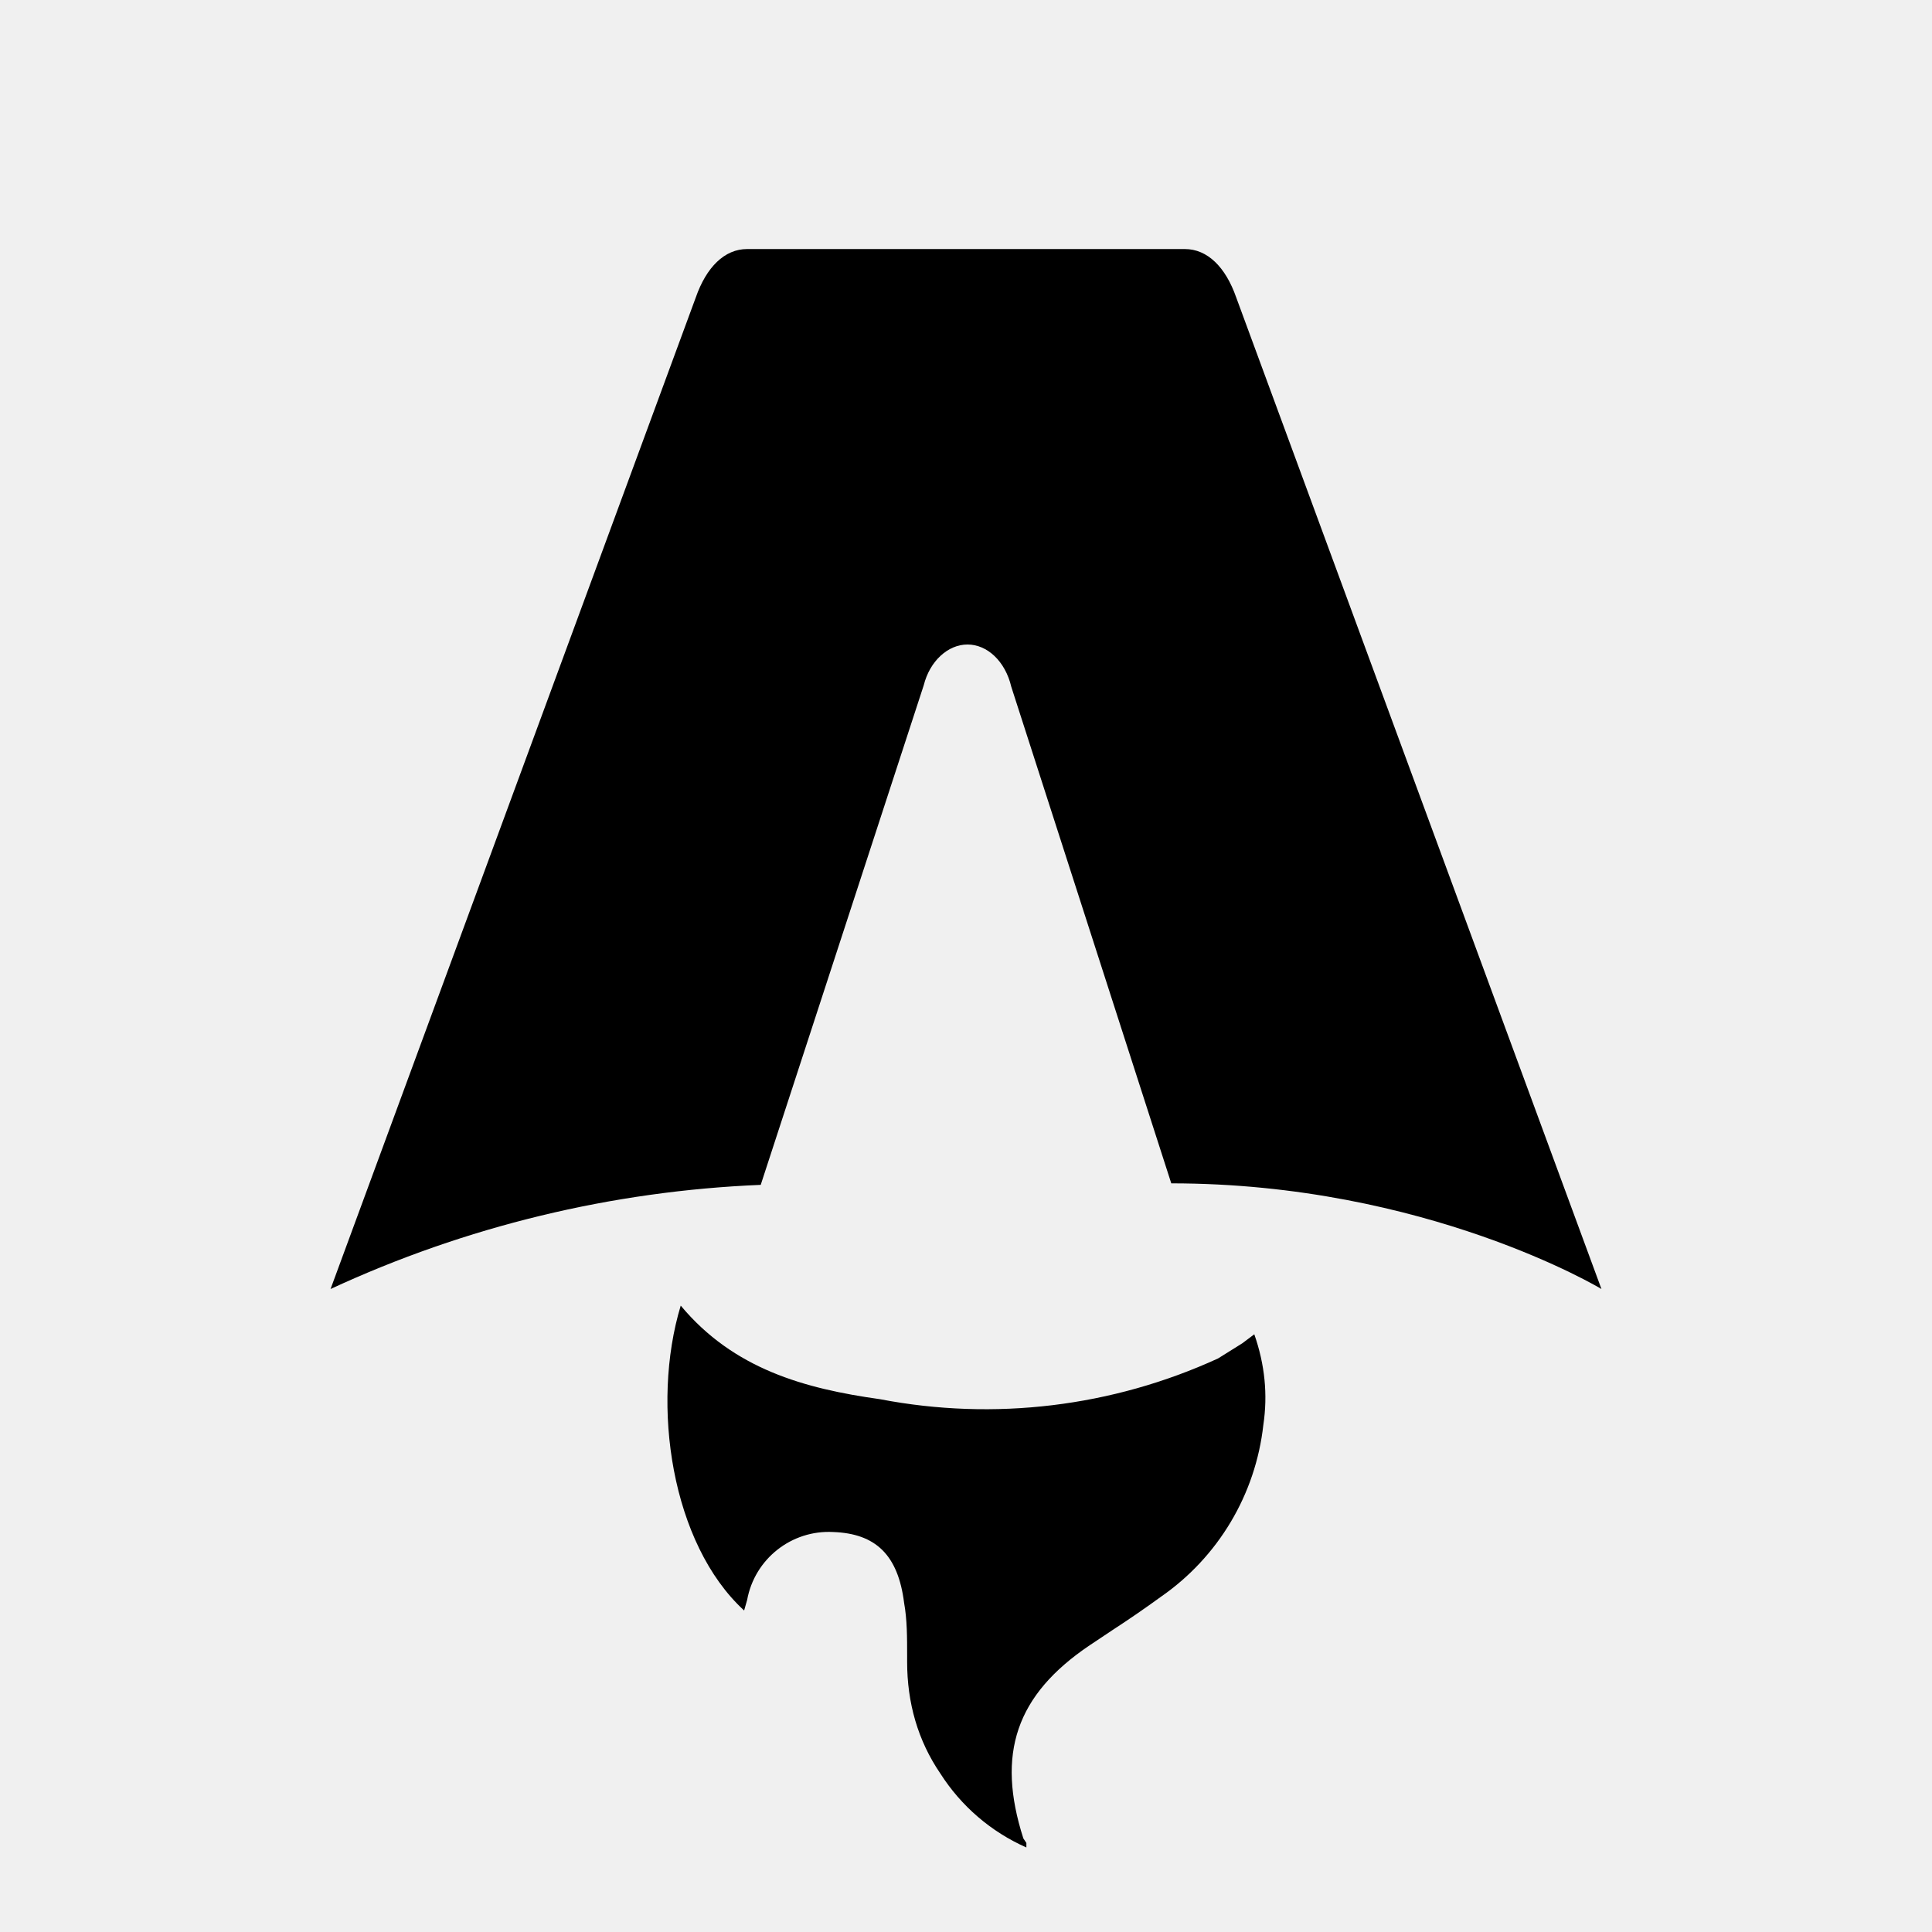
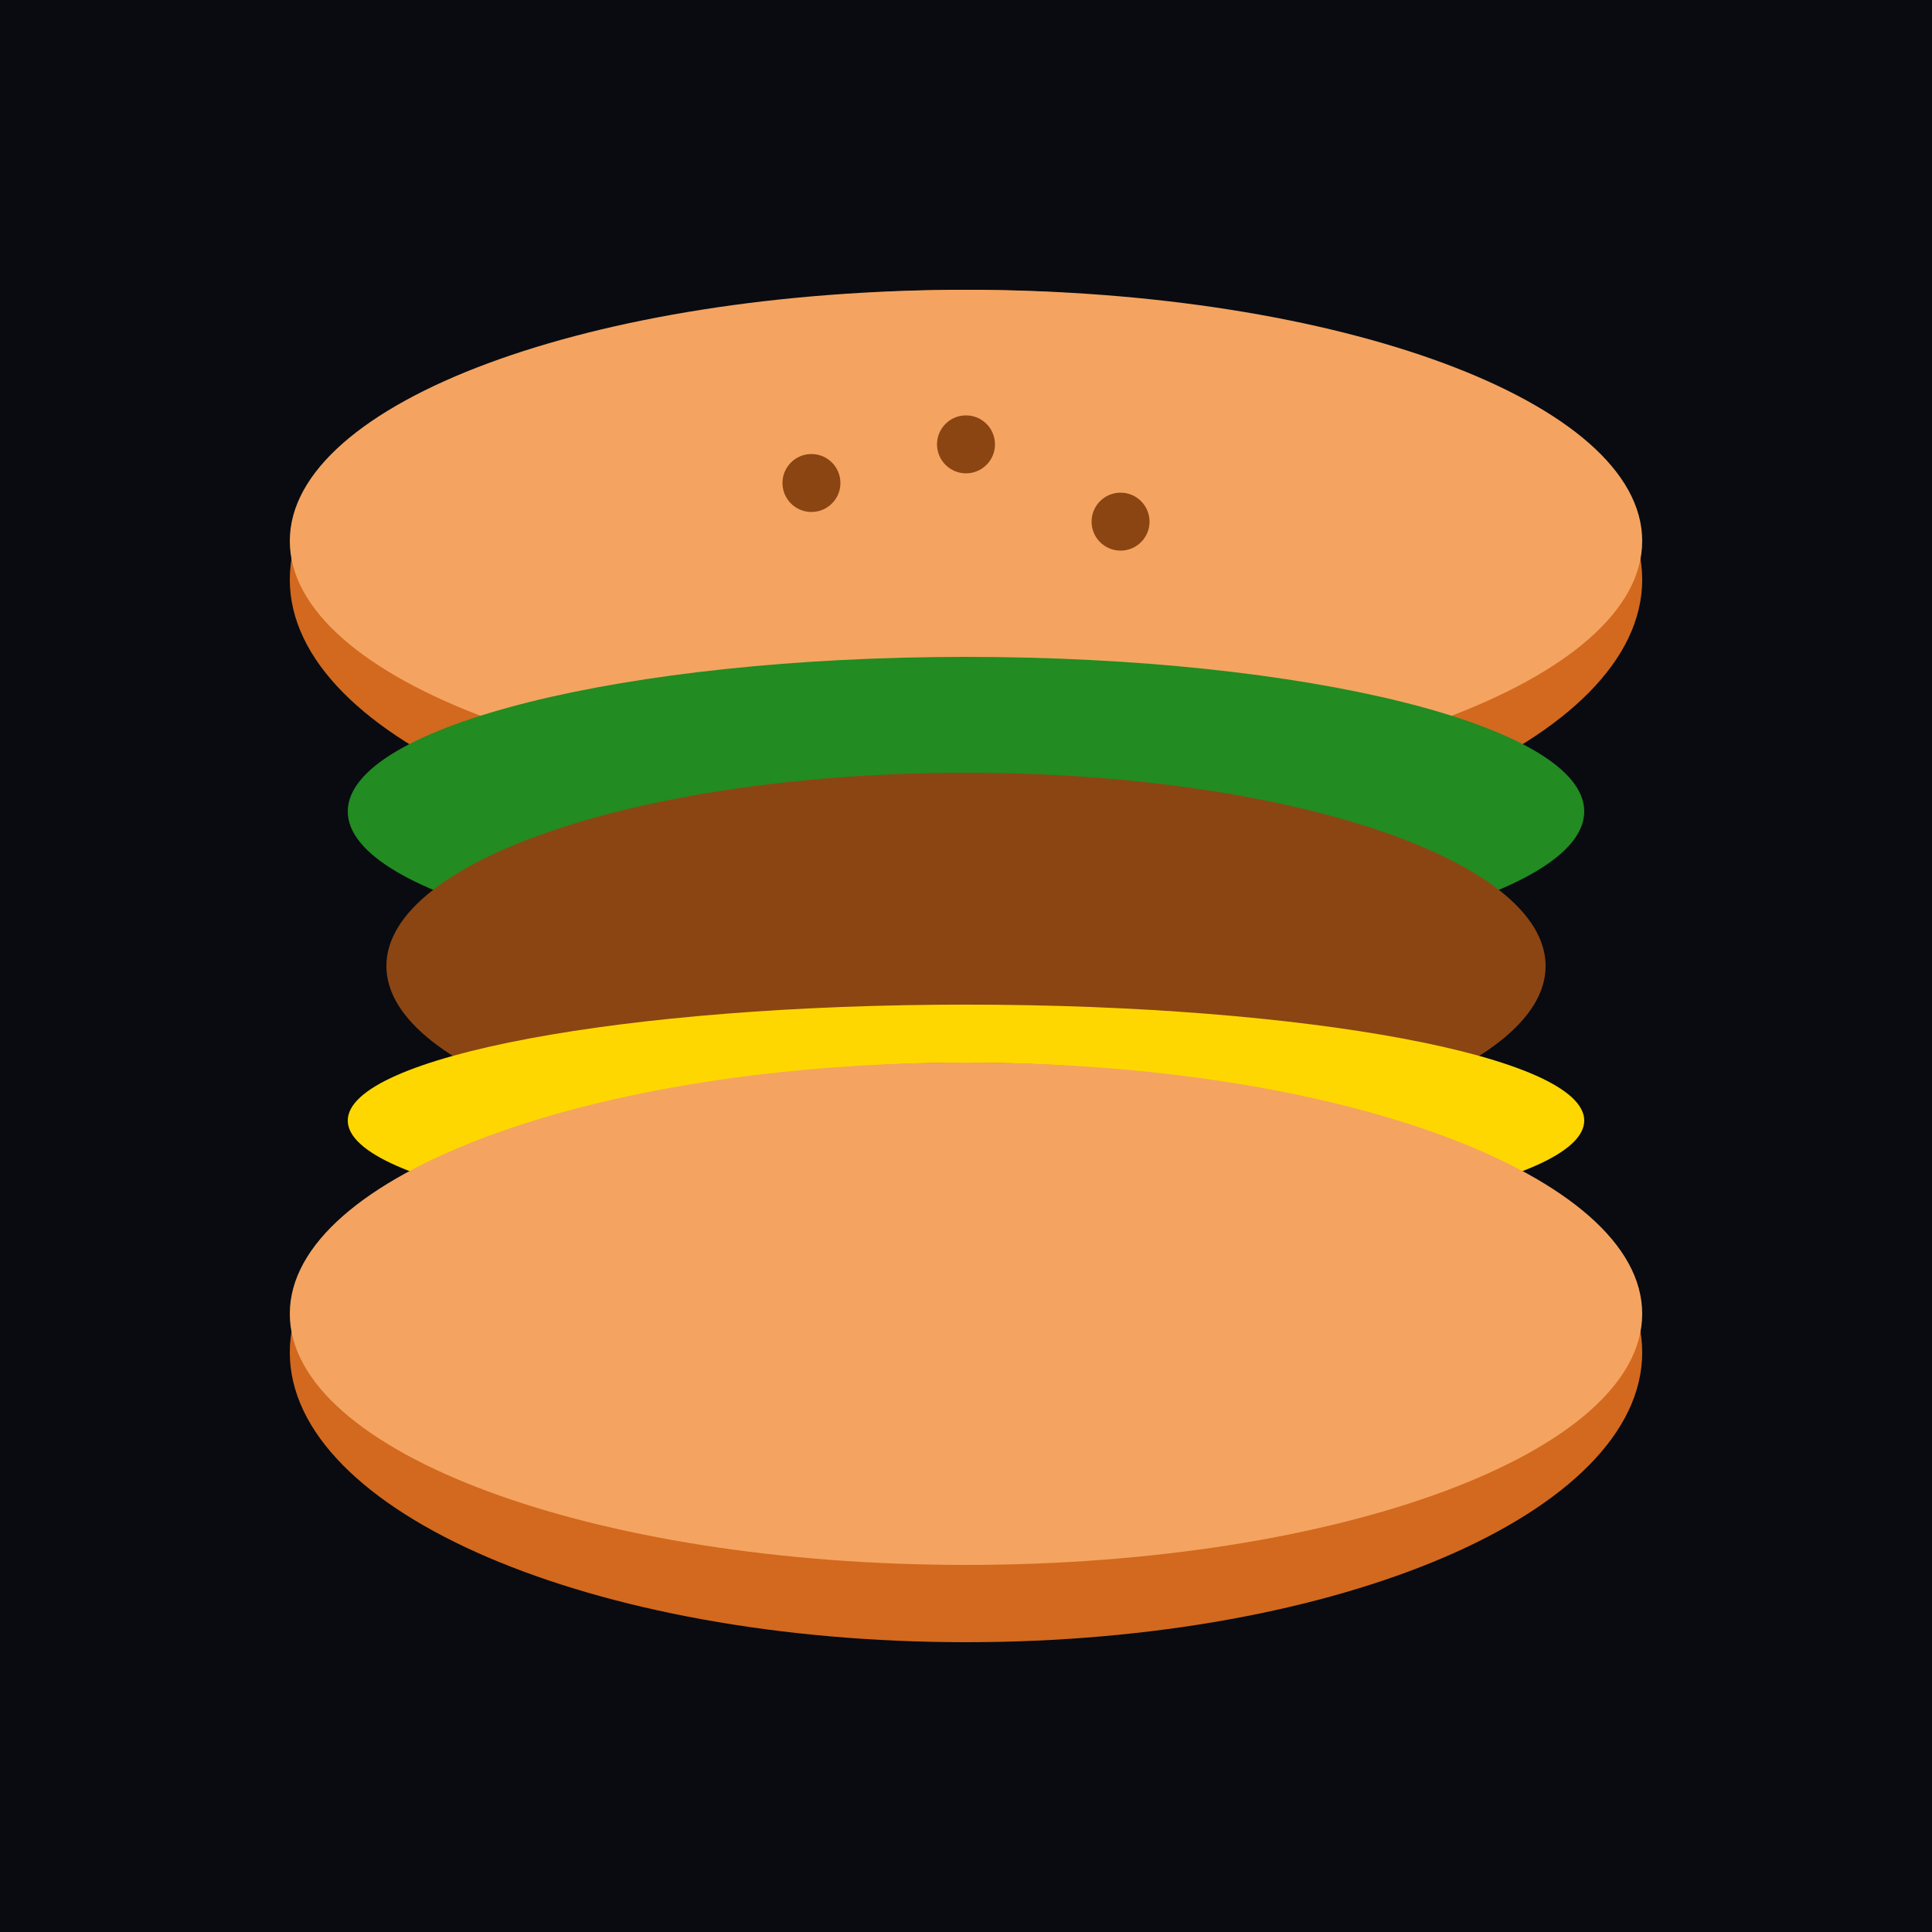
- <svg xmlns="http://www.w3.org/2000/svg" fill="none" viewBox="0 0 128 128">
-   <path d="M50.4 78.5a75.1 75.1 0 0 0-28.5 6.9l24.2-65.7c.7-2 1.9-3.2 3.4-3.2h29c1.5 0 2.7 1.2 3.4 3.2l24.2 65.7s-11.6-7-28.5-7L67 45.5c-.4-1.7-1.6-2.8-2.9-2.8-1.3 0-2.5 1.1-2.9 2.7L50.4 78.5Zm-1.1 28.2Zm-4.2-20.2c-2 6.6-.6 15.8 4.2 20.2a17.5 17.5 0 0 1 .2-.7 5.5 5.5 0 0 1 5.7-4.5c2.8.1 4.3 1.5 4.7 4.7.2 1.1.2 2.3.2 3.5v.4c0 2.7.7 5.2 2.2 7.4a13 13 0 0 0 5.7 4.9v-.3l-.2-.3c-1.8-5.6-.5-9.5 4.4-12.8l1.5-1a73 73 0 0 0 3.2-2.2 16 16 0 0 0 6.8-11.4c.3-2 .1-4-.6-6l-.8.6-1.6 1a37 37 0 0 1-22.4 2.7c-5-.7-9.7-2-13.2-6.2Z" />
-   <style>
-         path { fill: #000; }
-         @media (prefers-color-scheme: dark) {
-             path { fill: #FFF; }
-         }
-     </style>
+ <svg xmlns="http://www.w3.org/2000/svg" viewBox="0 0 100 100">
+   <rect width="100" height="100" fill="#090B11" />
+   <ellipse cx="50" cy="30" rx="35" ry="15" fill="#D2691E" />
+   <ellipse cx="50" cy="28" rx="35" ry="13" fill="#F4A460" />
+   <ellipse cx="50" cy="42" rx="32" ry="8" fill="#228B22" />
+   <ellipse cx="50" cy="50" rx="30" ry="10" fill="#8B4513" />
+   <ellipse cx="50" cy="58" rx="32" ry="6" fill="#FFD700" />
+   <ellipse cx="50" cy="70" rx="35" ry="15" fill="#D2691E" />
+   <ellipse cx="50" cy="68" rx="35" ry="13" fill="#F4A460" />
+   <circle cx="42" cy="25" r="1.5" fill="#8B4513" />
+   <circle cx="58" cy="27" r="1.5" fill="#8B4513" />
+   <circle cx="50" cy="23" r="1.5" fill="#8B4513" />
</svg>
